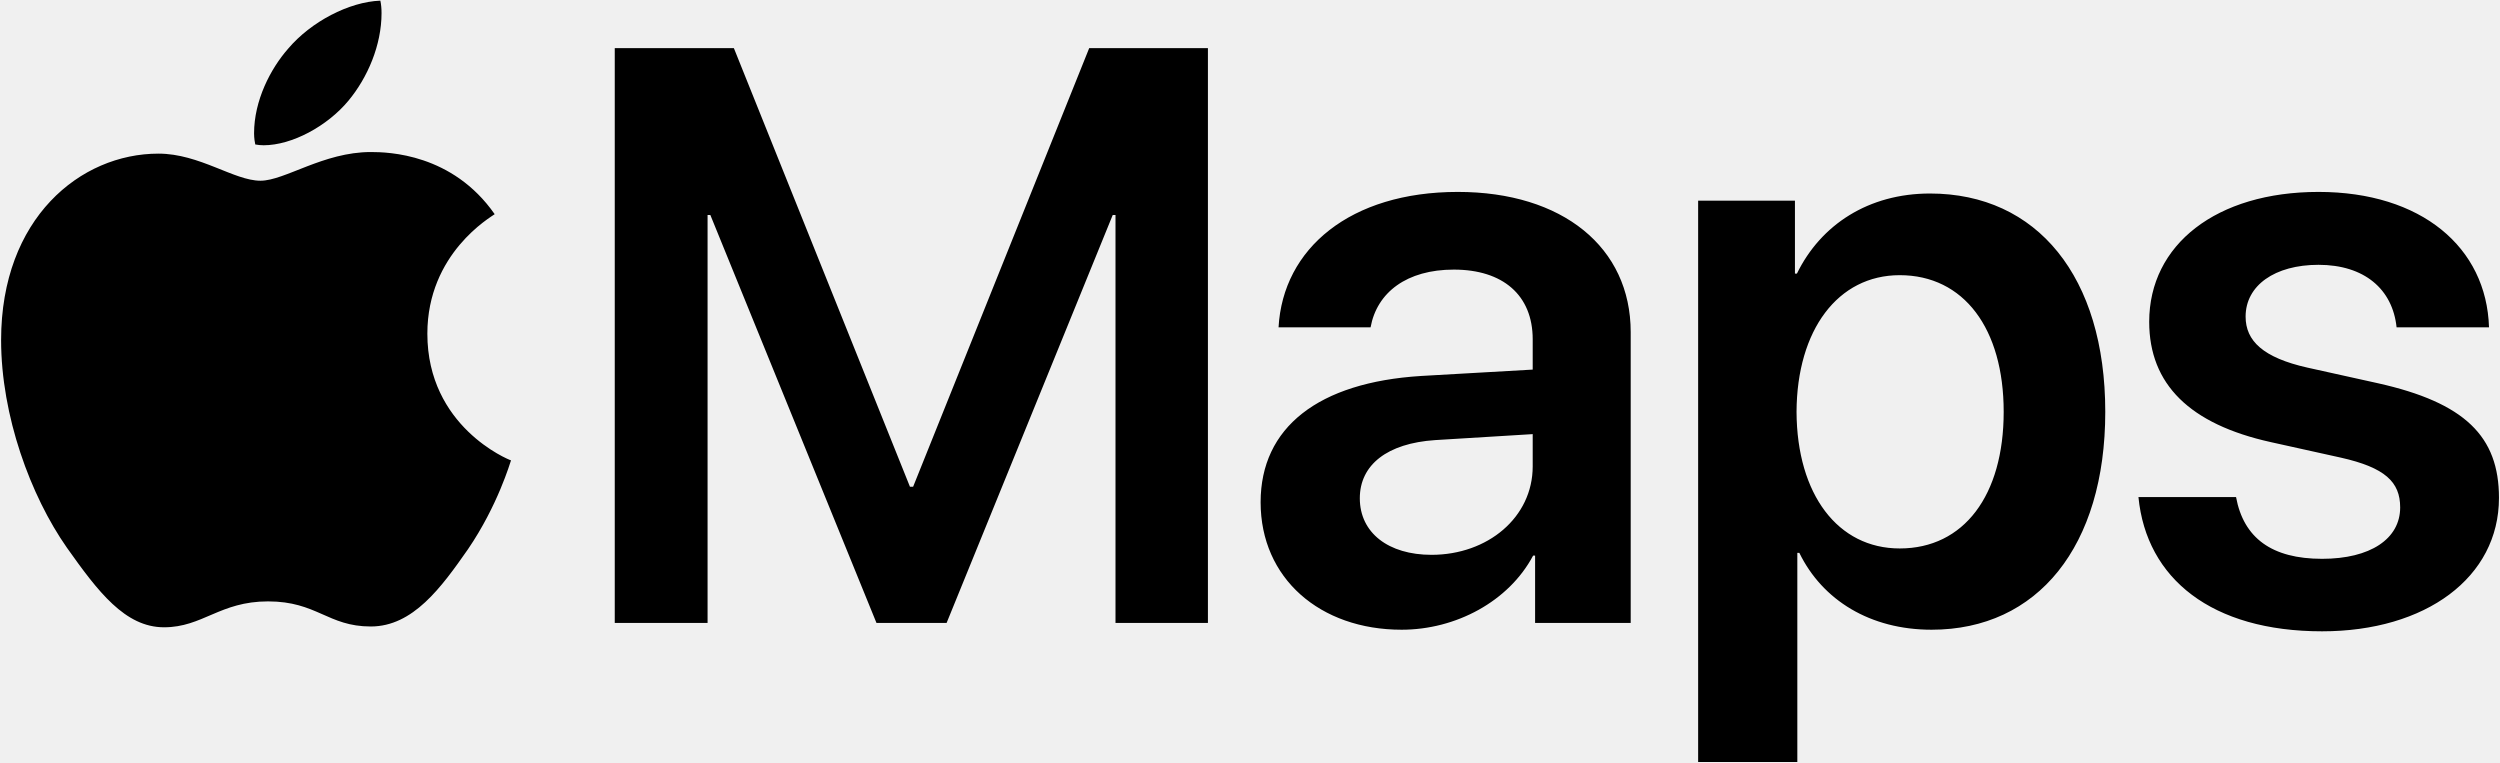
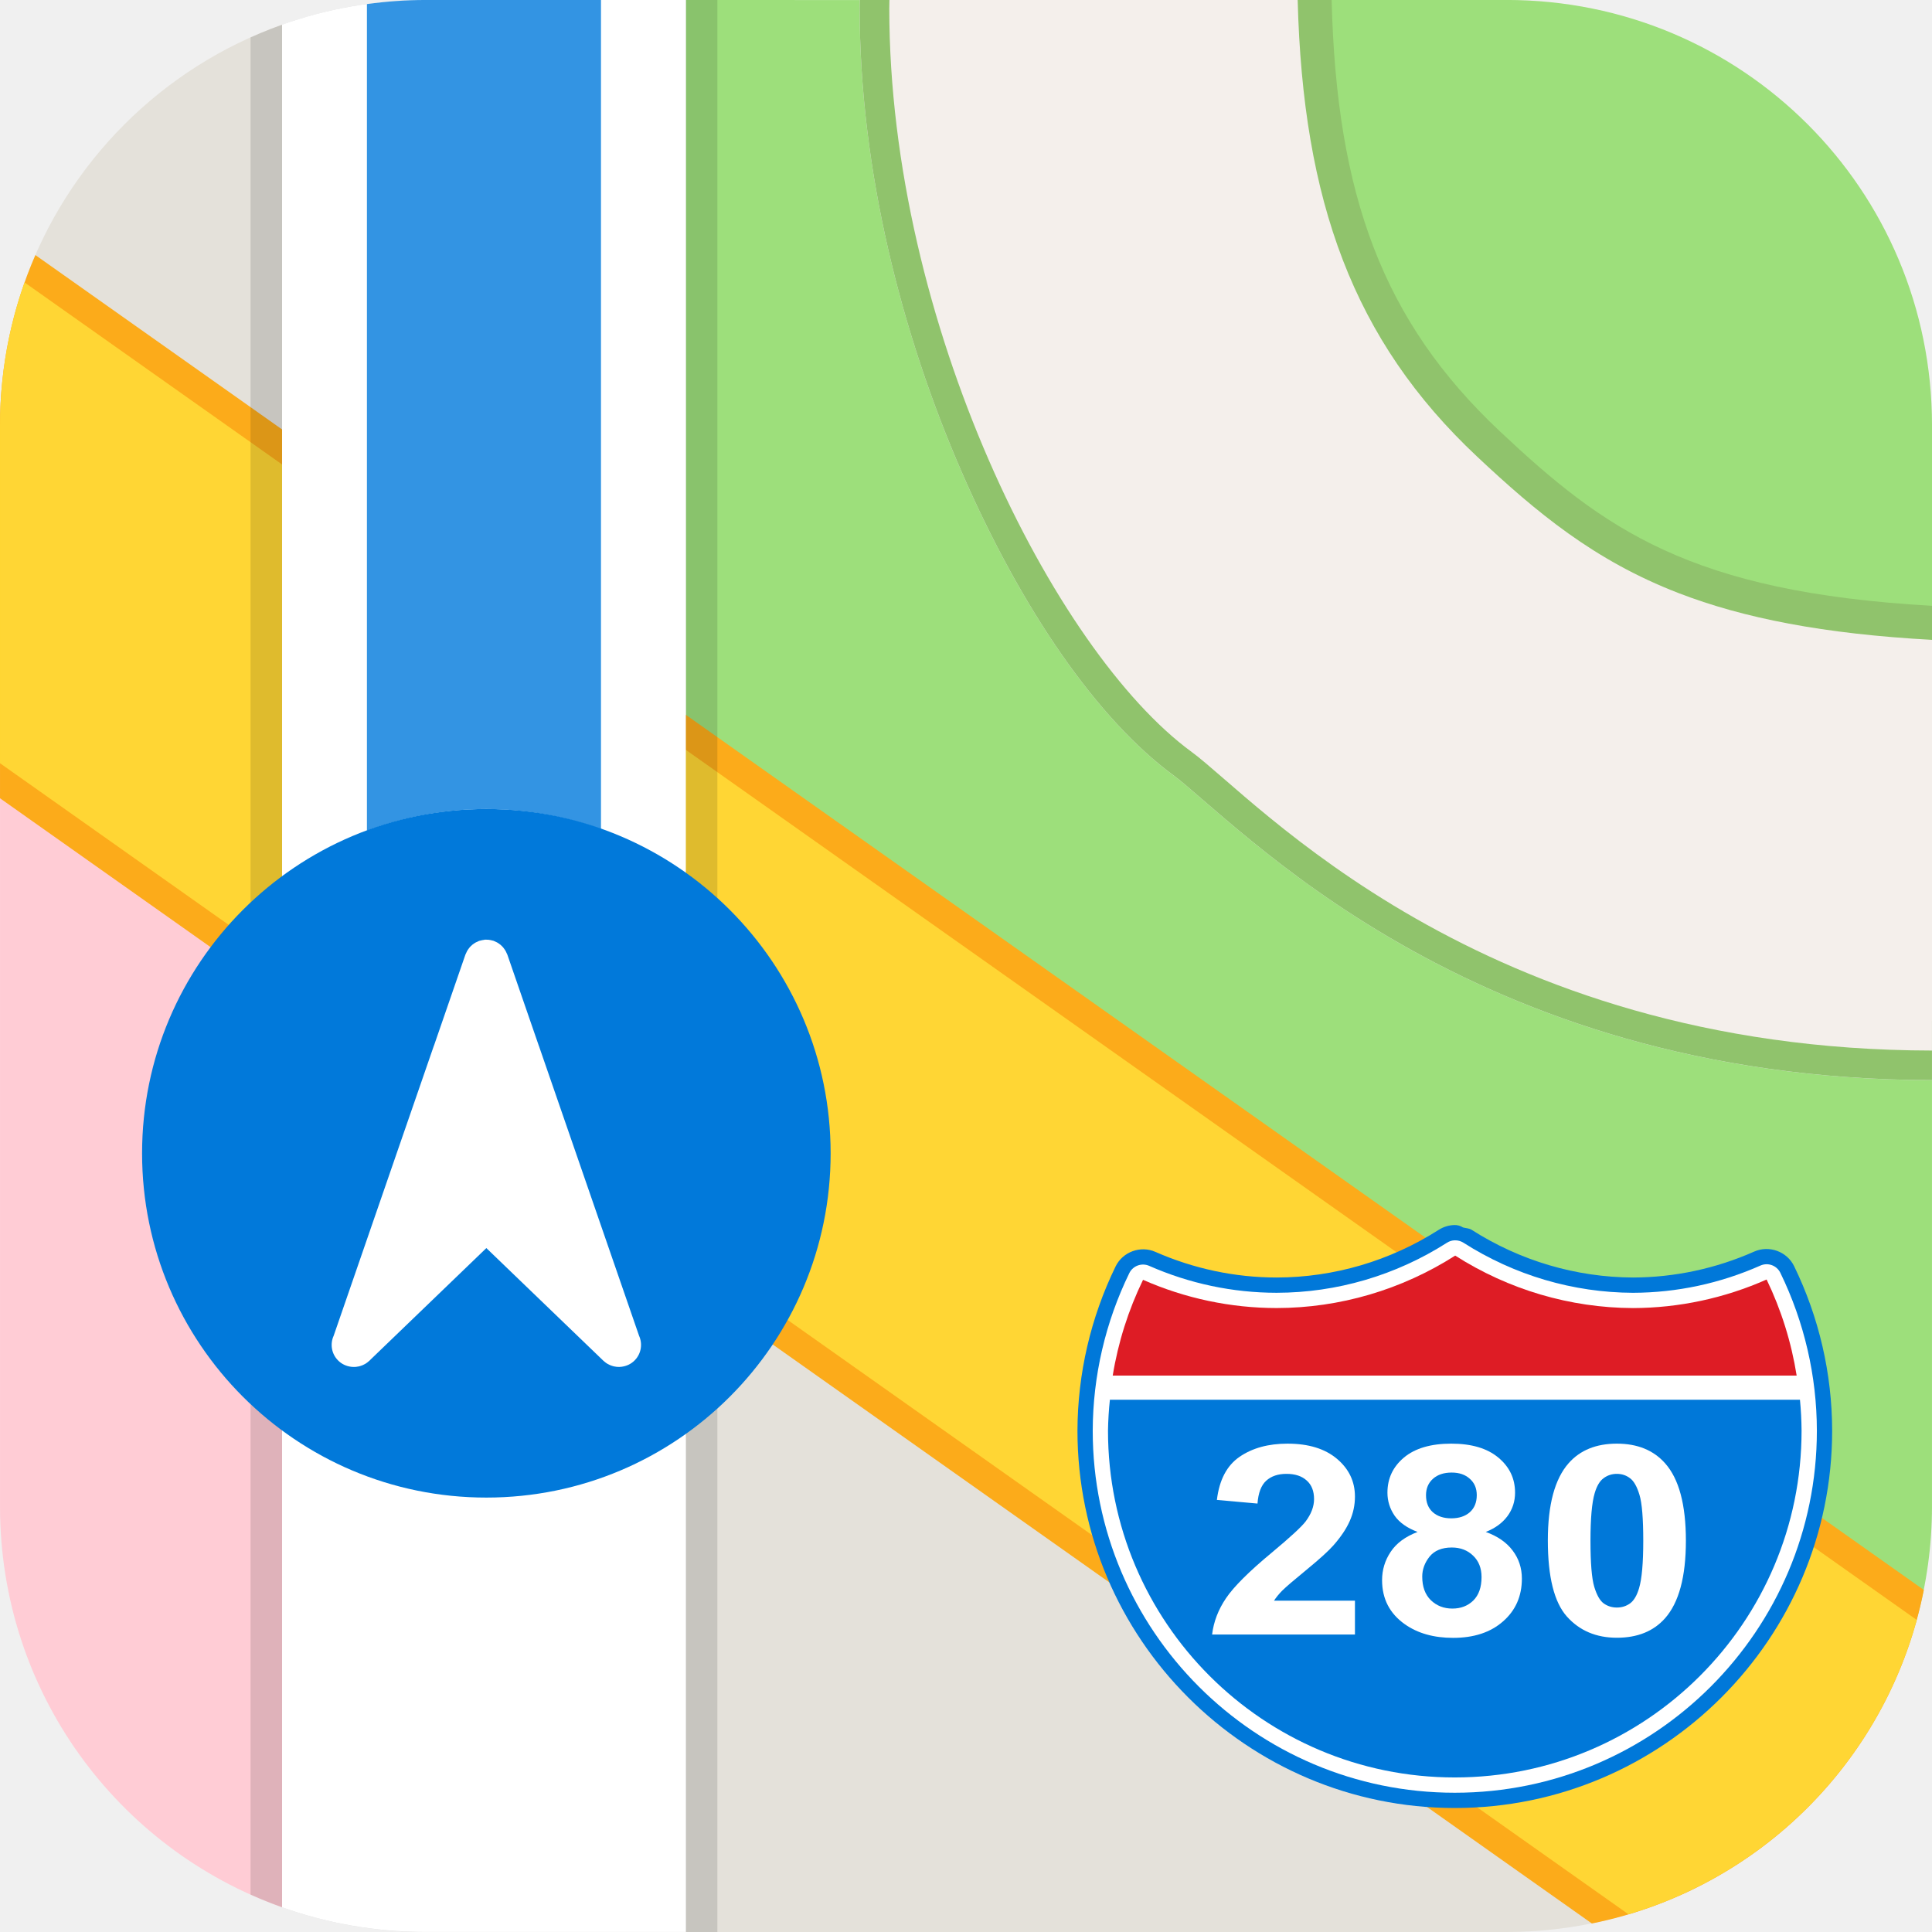
- <svg xmlns="http://www.w3.org/2000/svg" version="1.1" id="Layer_1" x="0px" y="0px" viewBox="0 0 10000 3050" style="enable-background:new 0 0 10000 3050;" xml:space="preserve">
-   <path id="_Maps" style="fill-rule:evenodd;clip-rule:evenodd;fill:#000;" d="M1393.93,402.59  c76.49-92.42,132.26-221.49,132.26-350.56c0-17.53-1.59-35.06-4.78-49.4c-125.88,4.78-277.26,84.45-368.09,191.22  c-71.71,81.27-137.04,208.74-137.04,339.41c0,19.12,3.19,38.24,4.78,44.62c11.03,2.09,22.23,3.15,33.46,3.19  C1167.66,581.05,1309.48,504.57,1393.93,402.59z M1483.17,608.14c-189.62,0-344.19,114.73-441.39,114.73  c-105.17,0-243.8-108.36-407.93-108.36c-312.32,0-629.42,258.14-629.42,745.74c0,302.76,117.92,623.05,262.92,830.2  c124.29,175.28,232.65,318.7,388.81,318.7c154.57,0,223.09-103.58,415.89-103.58c196,0,239.02,100.39,411.12,100.39  c168.91,0,282.04-156.16,388.81-309.14c119.51-175.28,168.9-347.37,172.09-355.34c-11.15-3.19-334.63-135.44-334.63-506.72  c0-321.88,254.96-466.89,269.3-478.04C1809.83,614.52,1553.28,608.14,1483.17,608.14L1483.17,608.14z M4831.69,2491.8V192.43  h-474.86l-704.31,1754.41h-12.75L2935.46,192.43h-476.45V2491.8h371.28V860.09h11.15l664.48,1631.71h280.45l664.48-1631.71H4462  V2491.8H4831.69z M5606.56,2518.89c216.71,0,428.64-113.13,525.85-296.38h7.96v269.29h382.44V1328.57  c0-339.41-272.49-560.9-691.57-560.9c-430.24,0-699.53,226.27-717.06,541.78h368.09c25.5-140.23,145.01-231.05,333.04-231.05  c195.99,0,315.5,101.98,315.5,278.85v121.11l-446.17,25.49c-411.11,25.5-642.17,205.56-642.17,505.13  C5042.47,2313.34,5279.9,2518.89,5606.56,2518.89L5606.56,2518.89z M5726.07,2219.32c-172.09,0-286.82-87.64-286.82-226.27  c0-133.85,109.95-219.9,301.16-232.65l390.4-23.9v129.07C6130.81,2069.53,5950.75,2219.32,5726.07,2219.32z M7719.95,774.04  c-245.39,0-436.61,124.29-532.22,320.29h-7.97v-291.6h-387.21v2245.2h396.77v-836.58h7.97c92.42,189.63,283.64,307.54,529.03,307.54  c423.87,0,694.76-333.03,694.76-871.63C8421.08,1107.08,8148.59,774.04,7719.95,774.04z M7598.85,2193.82  c-246.99,0-411.12-215.11-412.71-546.56c1.59-328.25,165.72-546.56,412.71-546.56c256.54,0,415.89,213.53,415.89,546.56  C8014.74,1981.89,7855.39,2193.82,7598.85,2193.82z M8596.8,1287.14c0,250.17,162.54,409.52,486.01,481.23l280.45,62.14  c176.88,39.84,237.43,97.21,237.43,199.19c0,125.88-119.51,205.56-312.32,205.56c-200.78,0-313.91-82.87-344.19-246.99h-390.4  c31.87,326.66,293.2,537,734.59,537c414.3,0,707.5-215.12,707.5-533.82c0-245.39-135.44-380.84-486.01-458.92l-280.45-62.14  c-176.87-39.84-246.99-106.76-246.99-203.97c0-124.29,116.33-207.15,291.61-207.15c183.25,0,296.39,97.21,312.32,250.18h369.69  c-9.57-320.29-270.89-541.78-682.01-541.78C8866.1,767.67,8596.8,978.01,8596.8,1287.14L8596.8,1287.14z" />
+ <svg xmlns="http://www.w3.org/2000/svg" width="66.146mm" height="66.146mm" viewBox="0 0 66.146 66.146" version="1.1" id="svg8">
+   <defs id="defs2" />
+   <g id="layer1" transform="translate(-284.1986,-143.2264)">
+     <g id="g7423">
+       <path id="path1466" d="m 307.68,185.954 v 23.418 h 28.096 c 1.453,0 2.852,-0.215 4.173,-0.608 z" style="opacity:1;fill:#e4e1da;fill-opacity:1;stroke:none;stroke-width:1.336;stroke-linecap:square;stroke-linejoin:miter;stroke-miterlimit:4;stroke-dasharray:none;stroke-dashoffset:0;stroke-opacity:1;paint-order:markers stroke fill" />
+       <path id="path1468" d="m 284.199,169.357 v 25.448 c 0,6.345 4.018,11.716 9.657,13.723 v -32.344 z" style="opacity:1;fill:#ffccd5;fill-opacity:1;stroke:none;stroke-width:1.336;stroke-linecap:square;stroke-linejoin:miter;stroke-miterlimit:4;stroke-dasharray:none;stroke-dashoffset:0;stroke-opacity:1;paint-order:markers stroke fill" />
+       <path id="path1486" d="m 293.856,144.071 c -4.11,1.463 -7.357,4.713 -8.817,8.825 l 8.817,6.232 z" style="opacity:1;fill:#e4e1da;fill-opacity:1;stroke:none;stroke-width:1.336;stroke-linecap:square;stroke-linejoin:miter;stroke-miterlimit:4;stroke-dasharray:none;stroke-dashoffset:0;stroke-opacity:1;paint-order:markers stroke fill" />
+       <path id="path1506" d="m 307.68,143.226 v 25.674 l 42.138,29.786 c 0.34,-1.235 0.526,-2.535 0.526,-3.881 v -14.597 c -7.945,-0.01 -13.93,-2.23 -18.178,-4.653 -2.129,-1.215 -3.825,-2.48 -5.119,-3.535 -1.295,-1.056 -2.234,-1.926 -2.647,-2.228 -2.626,-1.921 -5.227,-5.701 -7.275,-10.402 -2.048,-4.702 -3.494,-10.321 -3.494,-15.881 0,-0.095 0.004,-0.187 0.005,-0.281 z" style="opacity:1;fill:#9ddf7b;fill-opacity:1;stroke:none;stroke-width:1.336;stroke-linecap:square;stroke-linejoin:miter;stroke-miterlimit:4;stroke-dasharray:none;stroke-dashoffset:0;stroke-opacity:1;paint-order:markers stroke fill" />
+       <path style="opacity:1;fill:#fcab1a;fill-opacity:1;stroke:none;stroke-width:0.548;stroke-linecap:square;stroke-linejoin:miter;stroke-miterlimit:4;stroke-dasharray:none;stroke-dashoffset:0;stroke-opacity:1;paint-order:markers stroke fill" d="m 285.41,151.959 c -0.777,1.785 -1.211,3.757 -1.211,5.835 v 12.763 l 54.501,38.524 c 5.739,-1.16 10.231,-5.672 11.365,-11.42 z" id="path1294" />
+       <path style="opacity:1;fill:#ffd634;fill-opacity:1;stroke:none;stroke-width:0.48;stroke-linecap:square;stroke-linejoin:miter;stroke-miterlimit:4;stroke-dasharray:none;stroke-dashoffset:0;stroke-opacity:1;paint-order:markers stroke fill" d="m 285.039,152.896 c -0.543,1.53 -0.84,3.177 -0.84,4.898 v 11.563 l 55.754,39.409 c 4.797,-1.424 8.542,-5.24 9.869,-10.078 z" id="path1292" />
+       <path style="opacity:0.125;fill:#000000;fill-opacity:1;stroke:none;stroke-width:0.616;stroke-linecap:square;stroke-linejoin:miter;stroke-miterlimit:4;stroke-dasharray:none;stroke-dashoffset:0;stroke-opacity:1;paint-order:markers stroke fill" d="m 298.766,143.226 c -2.138,0 -4.163,0.46 -5.989,1.281 v 63.585 c 1.826,0.82 3.851,1.281 5.989,1.281 h 9.993 v -66.146 z" id="path1288" />
+       <path style="opacity:1;fill:#ffffff;fill-opacity:1;stroke:none;stroke-width:0.533;stroke-linecap:square;stroke-linejoin:miter;stroke-miterlimit:4;stroke-dasharray:none;stroke-dashoffset:0;stroke-opacity:1;paint-order:markers stroke fill" d="m 298.766,143.226 c -1.725,0 -3.377,0.299 -4.91,0.844 v 64.457 c 1.533,0.546 3.185,0.844 4.91,0.844 h 8.914 v -66.146 z" id="path1290" />
+       <path style="color:#000000;font-style:normal;font-variant:normal;font-weight:normal;font-stretch:normal;font-size:medium;line-height:normal;font-family:sans-serif;font-variant-ligatures:normal;font-variant-position:normal;font-variant-caps:normal;font-variant-numeric:normal;font-variant-alternates:normal;font-feature-settings:normal;text-indent:0;text-align:start;text-decoration:none;text-decoration-line:none;text-decoration-style:solid;text-decoration-color:#000000;letter-spacing:normal;word-spacing:normal;text-transform:none;writing-mode:lr-tb;direction:ltr;text-orientation:mixed;dominant-baseline:auto;baseline-shift:baseline;text-anchor:start;white-space:normal;shape-padding:0;clip-rule:nonzero;display:inline;overflow:visible;visibility:visible;opacity:1;isolation:auto;mix-blend-mode:normal;color-interpolation:sRGB;color-interpolation-filters:linearRGB;solid-color:#000000;solid-opacity:1;vector-effect:none;fill:#90c36c;fill-opacity:1;fill-rule:nonzero;stroke:none;stroke-width:2.029;stroke-linecap:square;stroke-linejoin:miter;stroke-miterlimit:4;stroke-dasharray:none;stroke-dashoffset:0;stroke-opacity:1;paint-order:markers stroke fill;color-rendering:auto;image-rendering:auto;shape-rendering:auto;text-rendering:auto;enable-background:accumulate" d="m 313.636,143.226 c -10e-4,0.094 -0.005,0.187 -0.005,0.281 0,5.56 1.446,11.18 3.494,15.881 2.048,4.702 4.649,8.482 7.275,10.402 0.413,0.302 1.352,1.173 2.647,2.228 1.294,1.056 2.99,2.321 5.119,3.535 4.248,2.424 10.234,4.644 18.178,4.653 v -2.029 c -7.568,-0.01 -13.171,-2.103 -17.173,-4.386 -2.005,-1.144 -3.606,-2.337 -4.844,-3.346 -1.237,-1.009 -2.065,-1.809 -2.729,-2.294 -2.089,-1.528 -4.665,-5.097 -6.615,-9.575 -1.95,-4.477 -3.324,-9.864 -3.324,-15.07 0,-0.095 0.003,-0.187 0.005,-0.281 z" id="path1300" />
+       <path style="opacity:1;fill:#f4efeb;fill-opacity:1;stroke:none;stroke-width:2.329;stroke-linecap:square;stroke-linejoin:miter;stroke-miterlimit:4;stroke-dasharray:none;stroke-dashoffset:0;stroke-opacity:1;paint-order:markers stroke fill" d="m 314.65,143.226 c -10e-4,0.094 -0.005,0.186 -0.005,0.281 0,10.766 5.639,22.016 10.354,25.465 2.151,1.574 9.814,10.202 25.345,10.222 v -21.399 c 0,-8.071 -6.497,-14.568 -14.568,-14.568 z" id="path1302" />
+       <path style="color:#000000;font-style:normal;font-variant:normal;font-weight:normal;font-stretch:normal;font-size:medium;line-height:normal;font-family:sans-serif;font-variant-ligatures:normal;font-variant-position:normal;font-variant-caps:normal;font-variant-numeric:normal;font-variant-alternates:normal;font-feature-settings:normal;text-indent:0;text-align:start;text-decoration:none;text-decoration-line:none;text-decoration-style:solid;text-decoration-color:#000000;letter-spacing:normal;word-spacing:normal;text-transform:none;writing-mode:lr-tb;direction:ltr;text-orientation:mixed;dominant-baseline:auto;baseline-shift:baseline;text-anchor:start;white-space:normal;shape-padding:0;clip-rule:nonzero;display:inline;overflow:visible;visibility:visible;opacity:1;isolation:auto;mix-blend-mode:normal;color-interpolation:sRGB;color-interpolation-filters:linearRGB;solid-color:#000000;solid-opacity:1;vector-effect:none;fill:#90c36c;fill-opacity:1;fill-rule:nonzero;stroke:none;stroke-width:2.329;stroke-linecap:square;stroke-linejoin:miter;stroke-miterlimit:4;stroke-dasharray:none;stroke-dashoffset:0;stroke-opacity:1;paint-order:markers stroke fill;color-rendering:auto;image-rendering:auto;shape-rendering:auto;text-rendering:auto;enable-background:accumulate" d="m 328.627,143.226 c 0.178,6.885 1.903,11.655 6.141,15.631 2.031,1.905 4.003,3.556 6.897,4.674 2.228,0.86 4.964,1.399 8.68,1.602 v -2.332 c -3.477,-0.2 -5.931,-0.706 -7.842,-1.444 -2.514,-0.971 -4.168,-2.347 -6.143,-4.199 -3.802,-3.567 -5.251,-7.448 -5.406,-13.932 z" id="path1304" />
+       <path style="opacity:1;fill:#9ddf7b;fill-opacity:1;stroke:none;stroke-width:2.329;stroke-linecap:square;stroke-linejoin:miter;stroke-miterlimit:4;stroke-dasharray:none;stroke-dashoffset:0;stroke-opacity:1;paint-order:markers stroke fill" d="m 329.79,143.226 c 0.167,6.685 1.754,11.01 5.774,14.781 3.536,3.317 6.483,5.495 14.781,5.96 v -6.174 c 0,-8.071 -6.497,-14.568 -14.568,-14.568 z" id="path1306" />
+       <path style="opacity:1;fill:#3394e3;fill-opacity:1;stroke:none;stroke-width:0.533;stroke-linecap:square;stroke-linejoin:miter;stroke-miterlimit:4;stroke-dasharray:none;stroke-dashoffset:0;stroke-opacity:1;paint-order:markers stroke fill" d="m 298.766,143.226 c -0.681,0 -1.349,0.05 -2.005,0.14 v 28.3 a 11.787,11.787 0 0 1 4.088,-0.741 11.787,11.787 0 0 1 3.926,0.688 v -28.387 z" id="path1308" />
+       <path id="path7363" transform="matrix(0.2645833,0,0,0.2645833,284.1986,143.2264)" d="m 188.182,158.52 c -0.712,0.023 -1.408,0.235 -2.008,0.619 -6.306,4.025 -13.567,6.161 -20.98,6.172 -5.393,-0.004 -10.734,-1.137 -15.693,-3.322 -1.925,-0.848 -4.223,-4.6e-4 -5.145,1.891 -3.223,6.616 -4.909,13.879 -4.932,21.238 v 0.014 c 0.004,26.919 21.904,48.824 48.824,48.824 26.923,0 48.832,-21.907 48.832,-48.83 a 1.977,1.977 0 0 0 0,-0.008 c -0.011,-7.375 -1.696,-14.652 -4.924,-21.283 -0.923,-1.894 -3.234,-2.734 -5.16,-1.881 -4.952,2.197 -10.282,3.339 -15.672,3.357 -7.382,-0.03 -14.612,-2.162 -20.891,-6.17 -0.334,-0.214 -0.744,-0.206 -1.123,-0.311 a 1.977,1.977 0 0 0 -1.129,-0.311 z" style="color:#000000;font-style:normal;font-variant:normal;font-weight:normal;font-stretch:normal;font-size:medium;line-height:normal;font-family:sans-serif;font-variant-ligatures:normal;font-variant-position:normal;font-variant-caps:normal;font-variant-numeric:normal;font-variant-alternates:normal;font-feature-settings:normal;text-indent:0;text-align:start;text-decoration:none;text-decoration-line:none;text-decoration-style:solid;text-decoration-color:#000000;letter-spacing:normal;word-spacing:normal;text-transform:none;writing-mode:lr-tb;direction:ltr;text-orientation:mixed;dominant-baseline:auto;baseline-shift:baseline;text-anchor:start;white-space:normal;shape-padding:0;clip-rule:nonzero;display:inline;overflow:visible;visibility:visible;opacity:1;isolation:auto;mix-blend-mode:normal;color-interpolation:sRGB;color-interpolation-filters:linearRGB;solid-color:#000000;solid-opacity:1;vector-effect:none;fill:#0078d9;fill-opacity:1;fill-rule:nonzero;stroke:none;stroke-width:3.954;stroke-linecap:round;stroke-linejoin:round;stroke-miterlimit:4;stroke-dasharray:none;stroke-dashoffset:0;stroke-opacity:1;paint-order:markers stroke fill;color-rendering:auto;image-rendering:auto;shape-rendering:auto;text-rendering:auto;enable-background:accumulate" />
+       <path id="path7370" transform="matrix(0.2645833,0,0,0.2645833,284.1986,143.2264)" d="m 188.242,160.496 a 1.977,1.977 0 0 0 -1.002,0.311 c -6.621,4.227 -14.257,6.469 -22.051,6.479 -5.667,-0.004 -11.275,-1.189 -16.484,-3.484 a 1.977,1.977 0 0 0 -2.574,0.943 c -3.093,6.348 -4.71,13.313 -4.732,20.375 a 1.977,1.977 0 0 0 0,0.008 c 0,25.852 20.999,46.852 46.852,46.852 25.852,0 46.852,-20.999 46.852,-46.852 a 1.977,1.977 0 0 0 0,-0.004 c -0.011,-7.076 -1.628,-14.057 -4.725,-20.42 a 1.977,1.977 0 0 0 -2.578,-0.941 c -5.206,2.309 -10.814,3.508 -16.484,3.525 -7.758,-0.03 -15.355,-2.271 -21.945,-6.479 a 1.977,1.977 0 0 0 -1.127,-0.311 z" style="color:#000000;font-style:normal;font-variant:normal;font-weight:normal;font-stretch:normal;font-size:medium;line-height:normal;font-family:sans-serif;font-variant-ligatures:normal;font-variant-position:normal;font-variant-caps:normal;font-variant-numeric:normal;font-variant-alternates:normal;font-feature-settings:normal;text-indent:0;text-align:start;text-decoration:none;text-decoration-line:none;text-decoration-style:solid;text-decoration-color:#000000;letter-spacing:normal;word-spacing:normal;text-transform:none;writing-mode:lr-tb;direction:ltr;text-orientation:mixed;dominant-baseline:auto;baseline-shift:baseline;text-anchor:start;white-space:normal;shape-padding:0;clip-rule:nonzero;display:inline;overflow:visible;visibility:visible;opacity:1;isolation:auto;mix-blend-mode:normal;color-interpolation:sRGB;color-interpolation-filters:linearRGB;solid-color:#000000;solid-opacity:1;vector-effect:none;fill:#ffffff;fill-opacity:1;fill-rule:nonzero;stroke:none;stroke-width:3.954;stroke-linecap:round;stroke-linejoin:round;stroke-miterlimit:4;stroke-dasharray:none;stroke-dashoffset:0;stroke-opacity:1;paint-order:markers stroke fill;color-rendering:auto;image-rendering:auto;shape-rendering:auto;text-rendering:auto;enable-background:accumulate" />
+       <path style="opacity:1;fill:#de1c25;fill-opacity:1;stroke:none;stroke-width:1.39;stroke-linecap:square;stroke-linejoin:miter;stroke-miterlimit:4;stroke-dasharray:none;stroke-dashoffset:0;stroke-opacity:1;paint-order:markers stroke fill" d="m 334.021,186.214 a 11.59,11.873 0 0 1 -6.116,1.796 11.59,11.873 0 0 1 -4.572,-0.966 11.873,11.873 0 0 0 -1.038,3.278 h 23.416 a 11.873,11.873 0 0 0 -1.029,-3.289 11.59,11.873 0 0 1 -4.573,0.978 11.59,11.873 0 0 1 -6.088,-1.796 z" id="path1312" />
+       <path style="opacity:1;fill:#0078d9;fill-opacity:1;stroke:none;stroke-width:1.39;stroke-linecap:square;stroke-linejoin:miter;stroke-miterlimit:4;stroke-dasharray:none;stroke-dashoffset:0;stroke-opacity:1;paint-order:markers stroke fill" d="m 322.198,191.149 a 11.873,11.873 0 0 0 -0.065,1.059 11.873,11.873 0 0 0 11.873,11.873 11.873,11.873 0 0 0 11.873,-11.873 11.873,11.873 0 0 0 -0.055,-1.059 z" id="path1314" />
+       <g id="flowRoot1324" style="font-style:normal;font-weight:normal;font-size:40px;line-height:1.25;font-family:sans-serif;letter-spacing:0px;word-spacing:0px;opacity:1;fill:#ffffff;fill-opacity:1;stroke:none" transform="matrix(0.2542163,0,0,0.2272803,283.4985,147.7578)" aria-label="280">
+         <path id="path5687" style="font-style:normal;font-variant:normal;font-weight:bold;font-stretch:normal;font-family:Arial;-inkscape-font-specification:'Arial Bold';fill:#ffffff" d="m 185.234,221.183 v 5.098 h -19.238 q 0.312,-2.891 1.875,-5.469 1.562,-2.598 6.172,-6.875 3.711,-3.457 4.551,-4.688 1.133,-1.699 1.133,-3.359 0,-1.836 -0.996,-2.812 -0.977,-0.996 -2.715,-0.996 -1.719,0 -2.734,1.035 -1.016,1.035 -1.172,3.438 l -5.469,-0.547 q 0.488,-4.531 3.066,-6.504 2.578,-1.973 6.445,-1.973 4.238,0 6.66,2.285 2.422,2.285 2.422,5.684 0,1.934 -0.703,3.691 -0.684,1.738 -2.188,3.652 -0.996,1.27 -3.594,3.652 -2.598,2.383 -3.301,3.164 -0.684,0.781 -1.113,1.523 z" />
+         <path id="path5689" style="font-style:normal;font-variant:normal;font-weight:bold;font-stretch:normal;font-family:Arial;-inkscape-font-specification:'Arial Bold';fill:#ffffff" d="m 193.672,210.831 q -2.129,-0.898 -3.105,-2.461 -0.957,-1.582 -0.957,-3.457 0,-3.203 2.227,-5.293 2.246,-2.09 6.367,-2.09 4.082,0 6.328,2.09 2.266,2.09 2.266,5.293 0,1.992 -1.035,3.555 -1.035,1.543 -2.91,2.363 2.383,0.957 3.613,2.793 1.25,1.836 1.25,4.238 0,3.965 -2.539,6.445 -2.52,2.48 -6.719,2.48 -3.906,0 -6.504,-2.051 -3.066,-2.422 -3.066,-6.641 0,-2.324 1.152,-4.258 1.152,-1.953 3.633,-3.008 z m 1.133,-5.527 q 0,1.641 0.918,2.559 0.938,0.918 2.48,0.918 1.562,0 2.5,-0.918 0.938,-0.938 0.938,-2.578 0,-1.543 -0.938,-2.461 -0.918,-0.938 -2.441,-0.938 -1.582,0 -2.52,0.938 -0.938,0.938 -0.938,2.48 z m -0.508,12.266 q 0,2.266 1.152,3.535 1.172,1.27 2.91,1.27 1.699,0 2.812,-1.211 1.113,-1.23 1.113,-3.535 0,-2.012 -1.133,-3.223 -1.133,-1.23 -2.871,-1.23 -2.012,0 -3.008,1.387 -0.977,1.387 -0.977,3.008 z" />
+         <path id="path5691" style="font-style:normal;font-variant:normal;font-weight:bold;font-stretch:normal;font-family:Arial;-inkscape-font-specification:'Arial Bold';fill:#ffffff" d="m 220.508,197.53 q 4.16,0 6.504,2.969 2.793,3.516 2.793,11.66 0,8.125 -2.812,11.68 -2.324,2.93 -6.484,2.93 -4.18,0 -6.738,-3.203 -2.559,-3.223 -2.559,-11.465 0,-8.086 2.812,-11.641 2.324,-2.93 6.484,-2.93 z m 0,4.551 q -0.996,0 -1.777,0.645 -0.781,0.625 -1.211,2.266 -0.566,2.129 -0.566,7.168 0,5.039 0.508,6.934 0.508,1.875 1.27,2.5 0.781,0.625 1.777,0.625 0.996,0 1.777,-0.625 0.781,-0.645 1.211,-2.285 0.566,-2.109 0.566,-7.148 0,-5.039 -0.508,-6.914 -0.508,-1.895 -1.289,-2.52 -0.762,-0.645 -1.758,-0.645 z" />
+       </g>
+       <ellipse ry="11.787" rx="11.787" style="opacity:1;fill:#0179da;fill-opacity:1;stroke:none;stroke-width:0.844;stroke-linecap:square;stroke-linejoin:miter;stroke-miterlimit:4;stroke-dasharray:none;stroke-dashoffset:0;stroke-opacity:1;paint-order:markers stroke fill" id="circle1296" cx="300.85" cy="182.712" />
+       <path style="opacity:1;fill:#ffffff;fill-opacity:1;stroke:none;stroke-width:0.252;stroke-linecap:square;stroke-linejoin:miter;stroke-miterlimit:4;stroke-dasharray:none;stroke-dashoffset:0;stroke-opacity:1;paint-order:markers stroke fill" d="m 300.798,175.4 c -0.008,5.3e-4 -0.016,0.003 -0.024,0.004 -0.021,0.002 -0.042,0.006 -0.063,0.01 -0.03,0.006 -0.06,0.012 -0.089,0.021 -0.007,0.002 -0.013,0.002 -0.02,0.005 -0.01,0.004 -0.019,0.009 -0.029,0.013 -0.03,0.012 -0.059,0.025 -0.088,0.041 -0.018,0.01 -0.036,0.021 -0.053,0.033 -0.021,0.014 -0.041,0.028 -0.061,0.044 -0.021,0.017 -0.04,0.035 -0.058,0.053 -0.015,0.016 -0.03,0.032 -0.044,0.049 -0.018,0.022 -0.035,0.045 -0.05,0.068 -0.011,0.017 -0.021,0.033 -0.031,0.051 -0.015,0.028 -0.028,0.056 -0.04,0.086 -0.004,0.011 -0.011,0.02 -0.015,0.031 l -1.074,3.109 c -0.003,0.004 -0.004,0.008 -0.006,0.012 l -0.804,2.326 -0.544,1.573 v 5.2e-4 l -2.083,6.03 c -0.125,0.274 -0.079,0.606 0.144,0.837 0.125,0.13 0.286,0.203 0.451,0.224 0,9e-5 0.003,5.2e-4 0.003,5.2e-4 0.044,0.005 0.088,0.007 0.132,0.005 0.013,-5.3e-4 0.025,-0.002 0.038,-0.003 0.032,-0.003 0.063,-0.008 0.095,-0.015 0.02,-0.005 0.04,-0.01 0.06,-0.017 0.024,-0.008 0.048,-0.016 0.071,-0.026 0.026,-0.011 0.051,-0.024 0.076,-0.038 0.014,-0.008 0.028,-0.016 0.042,-0.025 0.034,-0.022 0.065,-0.048 0.095,-0.075 0.003,-0.003 0.007,-0.005 0.011,-0.008 l 0.043,-0.041 v -0.002 l 3.967,-3.819 3.967,3.819 c 0.004,0.004 0.008,0.007 0.011,0.011 l 0.033,0.031 c 0.003,0.003 0.007,0.005 0.011,0.008 0.03,0.027 0.061,0.053 0.095,0.075 0.014,0.009 0.028,0.017 0.042,0.025 0.025,0.014 0.05,0.027 0.076,0.038 0.023,0.01 0.047,0.019 0.071,0.026 0.02,0.006 0.04,0.012 0.06,0.017 0.031,0.007 0.062,0.012 0.093,0.015 0.013,10e-4 0.026,0.003 0.039,0.003 0.044,0.002 0.088,8e-4 0.132,-0.005 0,-1e-4 0.003,-5.2e-4 0.003,-5.2e-4 0.166,-0.021 0.326,-0.094 0.451,-0.224 0.222,-0.231 0.268,-0.563 0.144,-0.837 l -3.431,-9.929 c 0,-0.003 -0.003,-0.006 -0.004,-0.009 l -1.075,-3.112 c -0.004,-0.012 -0.011,-0.023 -0.017,-0.035 -0.011,-0.027 -0.023,-0.054 -0.037,-0.08 -0.01,-0.019 -0.021,-0.037 -0.033,-0.054 -0.015,-0.023 -0.031,-0.045 -0.049,-0.067 -0.015,-0.018 -0.03,-0.034 -0.046,-0.051 -0.017,-0.017 -0.035,-0.034 -0.054,-0.05 -0.021,-0.017 -0.043,-0.033 -0.065,-0.048 -0.017,-0.011 -0.034,-0.022 -0.052,-0.032 -0.028,-0.015 -0.057,-0.029 -0.087,-0.04 -0.01,-0.004 -0.019,-0.01 -0.03,-0.014 -0.007,-0.002 -0.013,-0.003 -0.02,-0.005 -0.029,-0.009 -0.059,-0.016 -0.089,-0.021 -0.021,-0.004 -0.042,-0.008 -0.063,-0.01 -0.025,-0.002 -0.05,-0.003 -0.075,-0.003 -0.017,-3e-5 -0.034,-0.003 -0.051,-0.002 z" id="path1298" />
+       <path id="path1504" d="m 349.819,198.686 c -0.018,0.064 -0.035,0.128 -0.054,0.192 0.018,-0.064 0.038,-0.127 0.056,-0.191 z" style="opacity:0.24;fill:#000000;fill-opacity:1;stroke:none;stroke-width:1.336;stroke-linecap:square;stroke-linejoin:miter;stroke-miterlimit:4;stroke-dasharray:none;stroke-dashoffset:0;stroke-opacity:1;paint-order:markers stroke fill" />
+       <path id="path1502" d="m 349.765,198.878 c -0.019,0.066 -0.037,0.132 -0.057,0.197 0.02,-0.065 0.038,-0.132 0.057,-0.197 z" style="opacity:0.24;fill:#000000;fill-opacity:1;stroke:none;stroke-width:1.336;stroke-linecap:square;stroke-linejoin:miter;stroke-miterlimit:4;stroke-dasharray:none;stroke-dashoffset:0;stroke-opacity:1;paint-order:markers stroke fill" />
+       <path id="path1500" d="m 349.708,199.076 c -0.052,0.17 -0.105,0.339 -0.163,0.507 0.058,-0.167 0.112,-0.337 0.163,-0.507 z" style="opacity:0.24;fill:#000000;fill-opacity:1;stroke:none;stroke-width:1.336;stroke-linecap:square;stroke-linejoin:miter;stroke-miterlimit:4;stroke-dasharray:none;stroke-dashoffset:0;stroke-opacity:1;paint-order:markers stroke fill" />
+       <path id="path1496" d="m 298.062,143.244 c -0.077,0.004 -0.153,0.01 -0.229,0.015 0.077,-0.005 0.153,-0.011 0.229,-0.015 z" style="opacity:0.24;fill:#000000;fill-opacity:1;stroke:none;stroke-width:1.336;stroke-linecap:square;stroke-linejoin:miter;stroke-miterlimit:4;stroke-dasharray:none;stroke-dashoffset:0;stroke-opacity:1;paint-order:markers stroke fill" />
+       <path id="path1494" d="m 297.382,143.293 c -0.104,0.01 -0.208,0.022 -0.311,0.034 0.103,-0.012 0.207,-0.024 0.311,-0.034 z" style="opacity:0.24;fill:#000000;fill-opacity:1;stroke:none;stroke-width:1.336;stroke-linecap:square;stroke-linejoin:miter;stroke-miterlimit:4;stroke-dasharray:none;stroke-dashoffset:0;stroke-opacity:1;paint-order:markers stroke fill" />
+       <path id="path1492" d="m 296.707,143.373 c -0.109,0.015 -0.217,0.031 -0.326,0.049 0.108,-0.018 0.217,-0.034 0.326,-0.049 z" style="opacity:0.24;fill:#000000;fill-opacity:1;stroke:none;stroke-width:1.336;stroke-linecap:square;stroke-linejoin:miter;stroke-miterlimit:4;stroke-dasharray:none;stroke-dashoffset:0;stroke-opacity:1;paint-order:markers stroke fill" />
+       <path id="path1490" d="m 296.041,143.483 c -0.113,0.021 -0.226,0.043 -0.338,0.067 0.112,-0.024 0.225,-0.045 0.338,-0.067 z" style="opacity:0.24;fill:#000000;fill-opacity:1;stroke:none;stroke-width:1.336;stroke-linecap:square;stroke-linejoin:miter;stroke-miterlimit:4;stroke-dasharray:none;stroke-dashoffset:0;stroke-opacity:1;paint-order:markers stroke fill" />
+       <path id="path1488" d="m 295.403,143.618 c -0.121,0.028 -0.242,0.056 -0.361,0.087 0.12,-0.031 0.241,-0.059 0.361,-0.087 z" style="opacity:0.24;fill:#000000;fill-opacity:1;stroke:none;stroke-width:1.336;stroke-linecap:square;stroke-linejoin:miter;stroke-miterlimit:4;stroke-dasharray:none;stroke-dashoffset:0;stroke-opacity:1;paint-order:markers stroke fill" />
+       <path id="path1484" d="m 285.033,152.915 c -0.064,0.181 -0.124,0.364 -0.181,0.548 0.057,-0.184 0.117,-0.367 0.181,-0.548 z" style="opacity:0.24;fill:#000000;fill-opacity:1;stroke:none;stroke-width:1.336;stroke-linecap:square;stroke-linejoin:miter;stroke-miterlimit:4;stroke-dasharray:none;stroke-dashoffset:0;stroke-opacity:1;paint-order:markers stroke fill" />
+       <path id="path1482" d="m 284.842,153.494 c -0.054,0.177 -0.105,0.355 -0.153,0.535 0.048,-0.18 0.099,-0.358 0.153,-0.535 z" style="opacity:0.24;fill:#000000;fill-opacity:1;stroke:none;stroke-width:1.336;stroke-linecap:square;stroke-linejoin:miter;stroke-miterlimit:4;stroke-dasharray:none;stroke-dashoffset:0;stroke-opacity:1;paint-order:markers stroke fill" />
+       <path id="path1480" d="m 284.67,154.102 c -0.043,0.166 -0.084,0.334 -0.121,0.503 0.037,-0.169 0.078,-0.336 0.121,-0.503 z" style="opacity:0.24;fill:#000000;fill-opacity:1;stroke:none;stroke-width:1.336;stroke-linecap:square;stroke-linejoin:miter;stroke-miterlimit:4;stroke-dasharray:none;stroke-dashoffset:0;stroke-opacity:1;paint-order:markers stroke fill" />
+       <path id="path1478" d="m 284.525,154.715 c -0.033,0.156 -0.064,0.313 -0.092,0.471 0.028,-0.158 0.059,-0.315 0.092,-0.471 z" style="opacity:0.24;fill:#000000;fill-opacity:1;stroke:none;stroke-width:1.336;stroke-linecap:square;stroke-linejoin:miter;stroke-miterlimit:4;stroke-dasharray:none;stroke-dashoffset:0;stroke-opacity:1;paint-order:markers stroke fill" />
+       <path id="path1476" d="m 284.408,155.322 c -0.027,0.16 -0.051,0.32 -0.073,0.482 0.022,-0.161 0.046,-0.322 0.073,-0.482 z" style="opacity:0.24;fill:#000000;fill-opacity:1;stroke:none;stroke-width:1.336;stroke-linecap:square;stroke-linejoin:miter;stroke-miterlimit:4;stroke-dasharray:none;stroke-dashoffset:0;stroke-opacity:1;paint-order:markers stroke fill" />
+       <path id="path1474" d="m 284.318,155.926 c -0.021,0.162 -0.037,0.325 -0.053,0.488 0.015,-0.164 0.032,-0.326 0.053,-0.488 z" style="opacity:0.24;fill:#000000;fill-opacity:1;stroke:none;stroke-width:1.336;stroke-linecap:square;stroke-linejoin:miter;stroke-miterlimit:4;stroke-dasharray:none;stroke-dashoffset:0;stroke-opacity:1;paint-order:markers stroke fill" />
+       <path id="path1472" d="m 284.252,156.546 c -0.013,0.152 -0.022,0.306 -0.03,0.46 0.008,-0.154 0.018,-0.307 0.03,-0.46 z" style="opacity:0.24;fill:#000000;fill-opacity:1;stroke:none;stroke-width:1.336;stroke-linecap:square;stroke-linejoin:miter;stroke-miterlimit:4;stroke-dasharray:none;stroke-dashoffset:0;stroke-opacity:1;paint-order:markers stroke fill" />
+       <path id="path1470" d="m 284.212,157.176 c -0.008,0.205 -0.013,0.411 -0.013,0.618 0,-0.207 0.005,-0.413 0.013,-0.618 z" style="opacity:0.24;fill:#000000;fill-opacity:1;stroke:none;stroke-width:1.336;stroke-linecap:square;stroke-linejoin:miter;stroke-miterlimit:4;stroke-dasharray:none;stroke-dashoffset:0;stroke-opacity:1;paint-order:markers stroke fill" />
+       <path id="path1464" d="m 339.95,208.764 0.003,0.002 c 0.139,-0.041 0.278,-0.085 0.415,-0.13 -0.138,0.045 -0.277,0.087 -0.417,0.129 z" style="opacity:0.24;fill:#000000;fill-opacity:1;stroke:none;stroke-width:1.336;stroke-linecap:square;stroke-linejoin:miter;stroke-miterlimit:4;stroke-dasharray:none;stroke-dashoffset:0;stroke-opacity:1;paint-order:markers stroke fill" />
+       <path id="path1462" d="m 344.809,206.246 c -0.225,0.177 -0.454,0.349 -0.689,0.513 0.235,-0.164 0.465,-0.335 0.689,-0.513 z" style="opacity:0.24;fill:#000000;fill-opacity:1;stroke:none;stroke-width:1.336;stroke-linecap:square;stroke-linejoin:miter;stroke-miterlimit:4;stroke-dasharray:none;stroke-dashoffset:0;stroke-opacity:1;paint-order:markers stroke fill" />
+       <path id="path1460" d="m 344.095,206.776 c -0.116,0.081 -0.234,0.159 -0.352,0.237 0.119,-0.077 0.236,-0.156 0.352,-0.237 z" style="opacity:0.24;fill:#000000;fill-opacity:1;stroke:none;stroke-width:1.336;stroke-linecap:square;stroke-linejoin:miter;stroke-miterlimit:4;stroke-dasharray:none;stroke-dashoffset:0;stroke-opacity:1;paint-order:markers stroke fill" />
+       <path id="path1458" d="m 343.667,207.061 c -0.232,0.149 -0.468,0.292 -0.709,0.428 0.241,-0.136 0.477,-0.279 0.709,-0.428 z" style="opacity:0.24;fill:#000000;fill-opacity:1;stroke:none;stroke-width:1.336;stroke-linecap:square;stroke-linejoin:miter;stroke-miterlimit:4;stroke-dasharray:none;stroke-dashoffset:0;stroke-opacity:1;paint-order:markers stroke fill" />
+       <path id="path1456" d="m 342.927,207.507 c -0.129,0.073 -0.259,0.143 -0.391,0.212 0.131,-0.069 0.262,-0.139 0.391,-0.212 z" style="opacity:0.24;fill:#000000;fill-opacity:1;stroke:none;stroke-width:1.336;stroke-linecap:square;stroke-linejoin:miter;stroke-miterlimit:4;stroke-dasharray:none;stroke-dashoffset:0;stroke-opacity:1;paint-order:markers stroke fill" />
+       <path id="path1454" d="m 342.509,207.732 c -0.248,0.129 -0.5,0.251 -0.756,0.365 0.256,-0.115 0.508,-0.237 0.756,-0.365 z" style="opacity:0.24;fill:#000000;fill-opacity:1;stroke:none;stroke-width:1.336;stroke-linecap:square;stroke-linejoin:miter;stroke-miterlimit:4;stroke-dasharray:none;stroke-dashoffset:0;stroke-opacity:1;paint-order:markers stroke fill" />
+       <path id="path1452" d="m 295.041,208.893 c 0.119,0.031 0.241,0.059 0.361,0.087 -0.121,-0.028 -0.242,-0.056 -0.361,-0.087 z" style="opacity:0.24;fill:#000000;fill-opacity:1;stroke:none;stroke-width:1.336;stroke-linecap:square;stroke-linejoin:miter;stroke-miterlimit:4;stroke-dasharray:none;stroke-dashoffset:0;stroke-opacity:1;paint-order:markers stroke fill" />
+       <path id="path1450" d="m 295.703,209.049 c 0.112,0.024 0.225,0.045 0.338,0.067 -0.113,-0.021 -0.226,-0.043 -0.338,-0.067 z" style="opacity:0.24;fill:#000000;fill-opacity:1;stroke:none;stroke-width:1.336;stroke-linecap:square;stroke-linejoin:miter;stroke-miterlimit:4;stroke-dasharray:none;stroke-dashoffset:0;stroke-opacity:1;paint-order:markers stroke fill" />
+       <path id="path1448" d="m 296.381,209.176 c 0.108,0.018 0.217,0.034 0.326,0.049 -0.109,-0.015 -0.217,-0.031 -0.326,-0.049 z" style="opacity:0.24;fill:#000000;fill-opacity:1;stroke:none;stroke-width:1.336;stroke-linecap:square;stroke-linejoin:miter;stroke-miterlimit:4;stroke-dasharray:none;stroke-dashoffset:0;stroke-opacity:1;paint-order:markers stroke fill" />
+       <path id="path1446" d="m 297.071,209.272 c 0.104,0.012 0.207,0.024 0.311,0.034 -0.104,-0.01 -0.208,-0.022 -0.311,-0.034 z" style="opacity:0.24;fill:#000000;fill-opacity:1;stroke:none;stroke-width:1.336;stroke-linecap:square;stroke-linejoin:miter;stroke-miterlimit:4;stroke-dasharray:none;stroke-dashoffset:0;stroke-opacity:1;paint-order:markers stroke fill" />
+       <path id="rect1328" d="m 297.832,209.339 c 0.076,0.005 0.153,0.011 0.229,0.015 -0.077,-0.004 -0.153,-0.01 -0.229,-0.015 z" style="opacity:0.24;fill:#000000;fill-opacity:1;stroke:none;stroke-width:1.336;stroke-linecap:square;stroke-linejoin:miter;stroke-miterlimit:4;stroke-dasharray:none;stroke-dashoffset:0;stroke-opacity:1;paint-order:markers stroke fill" />
+     </g>
+   </g>
</svg>
